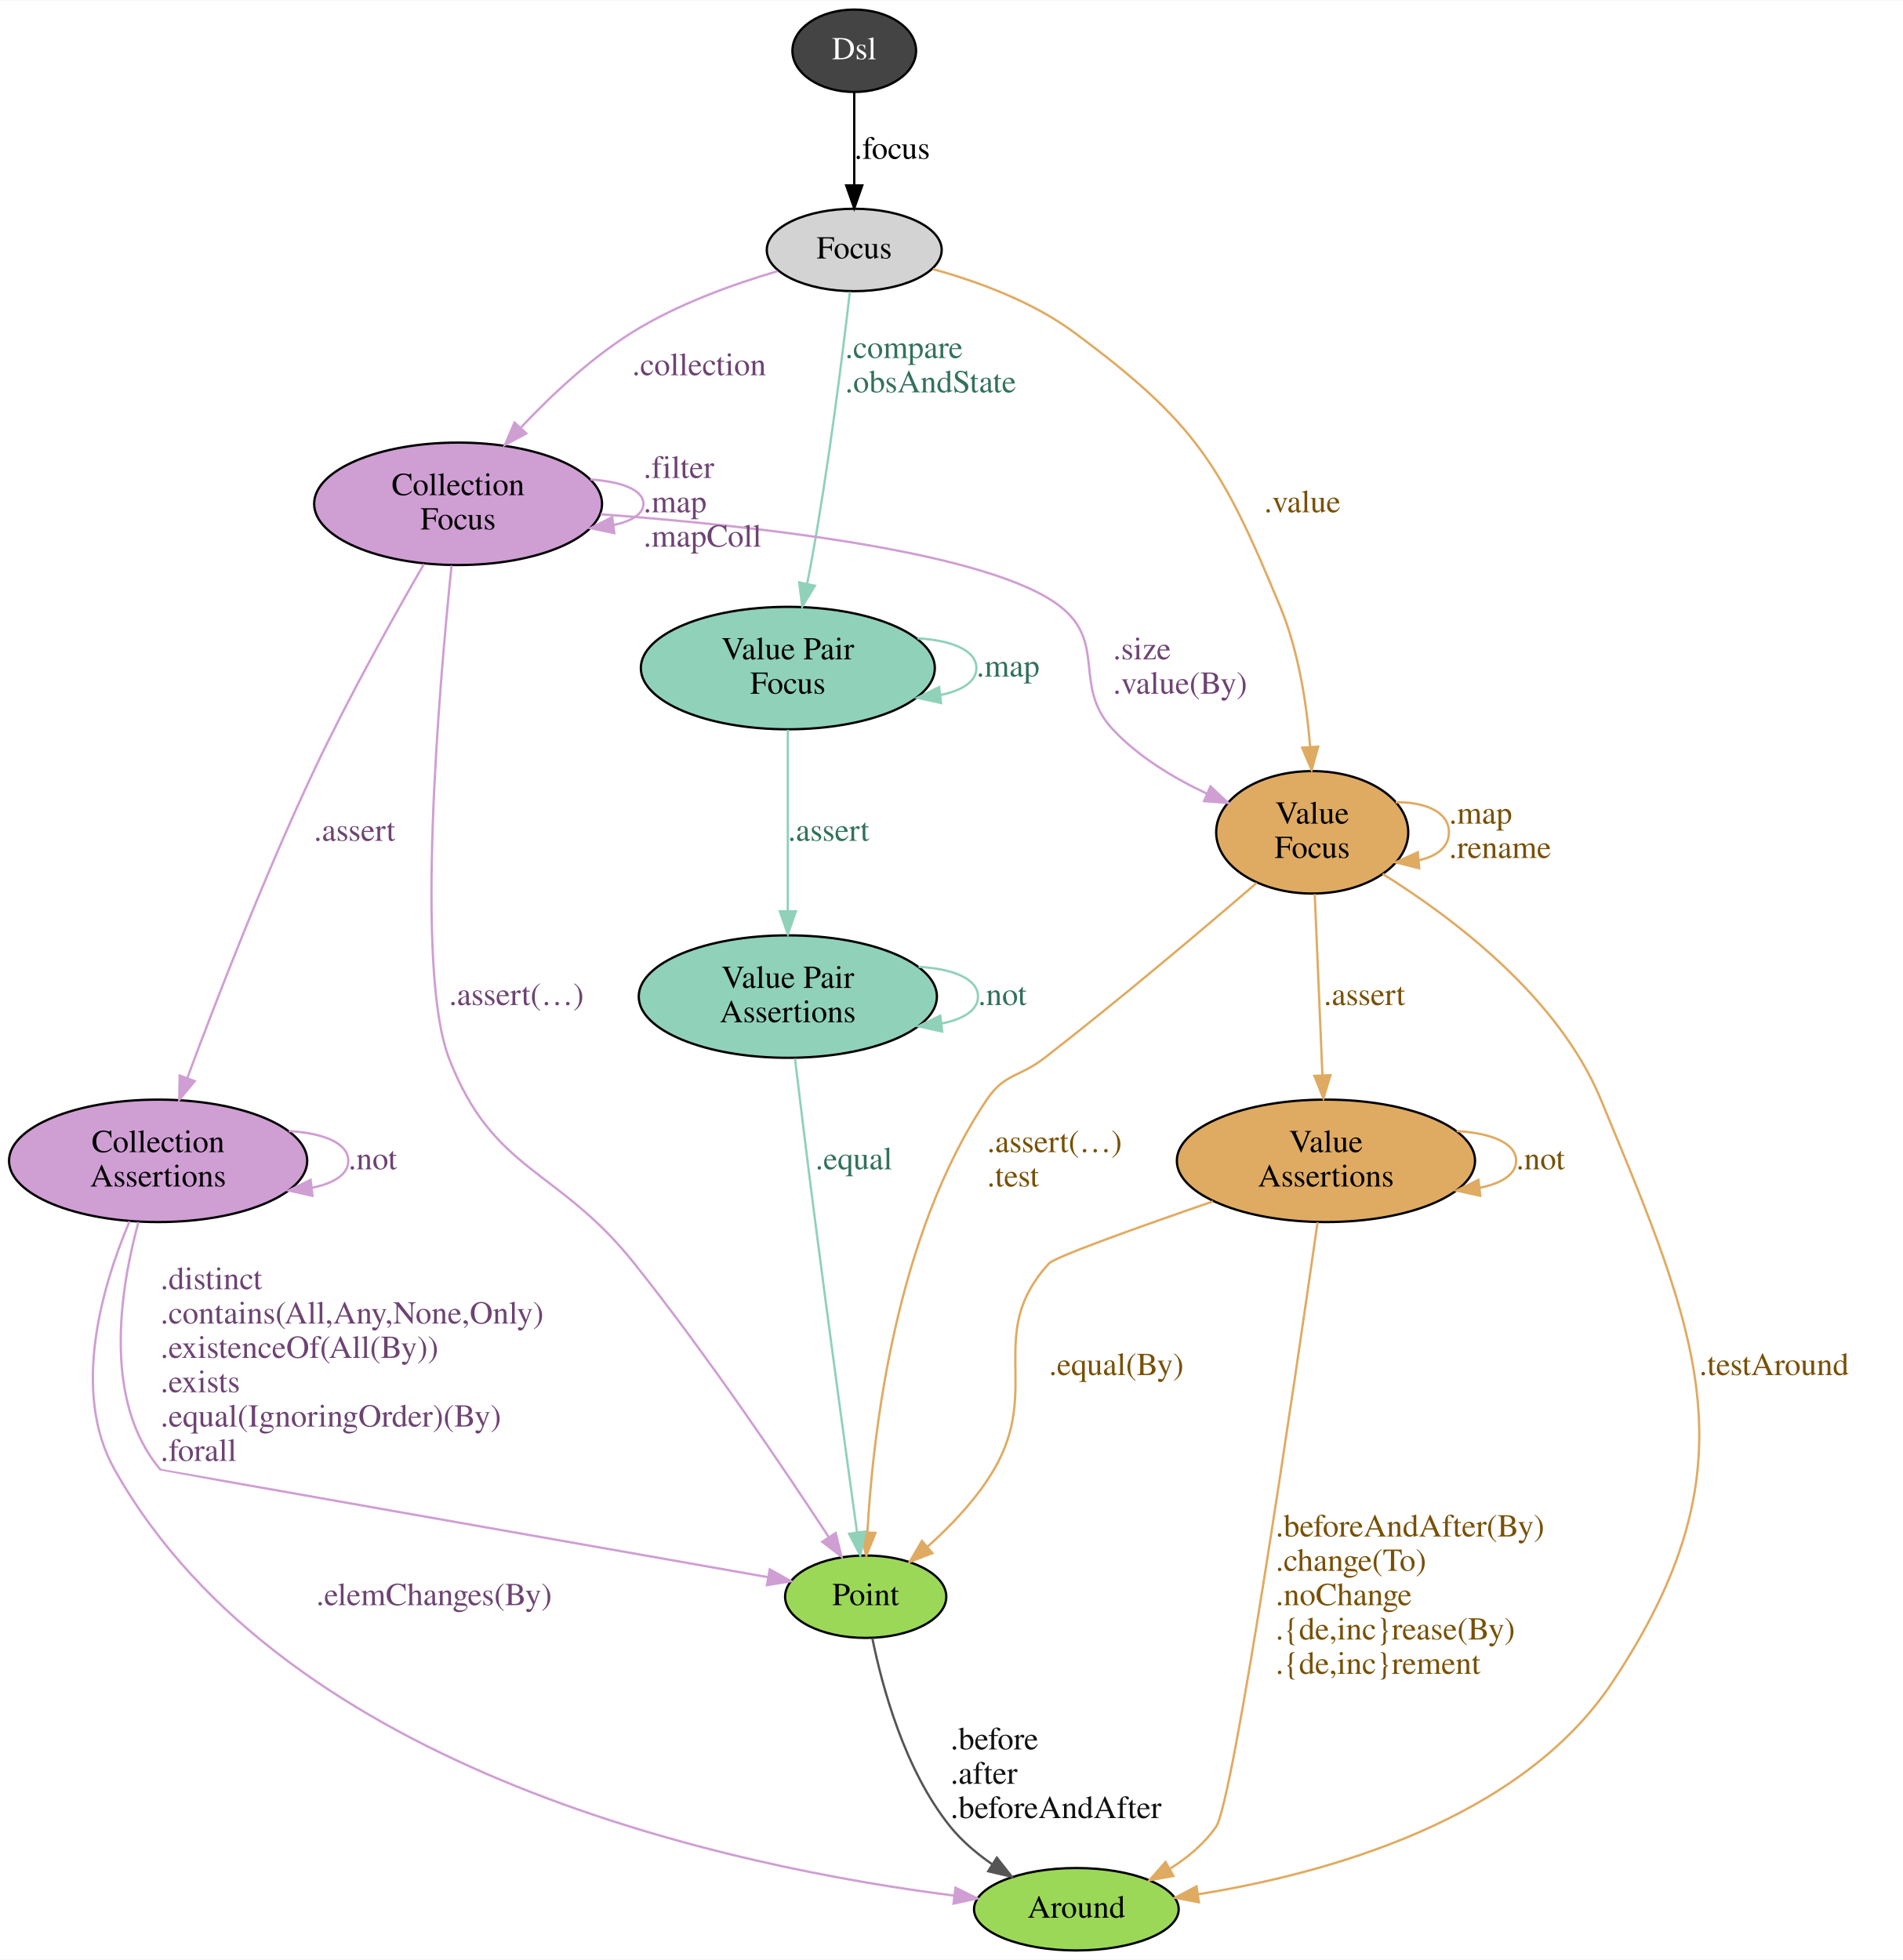
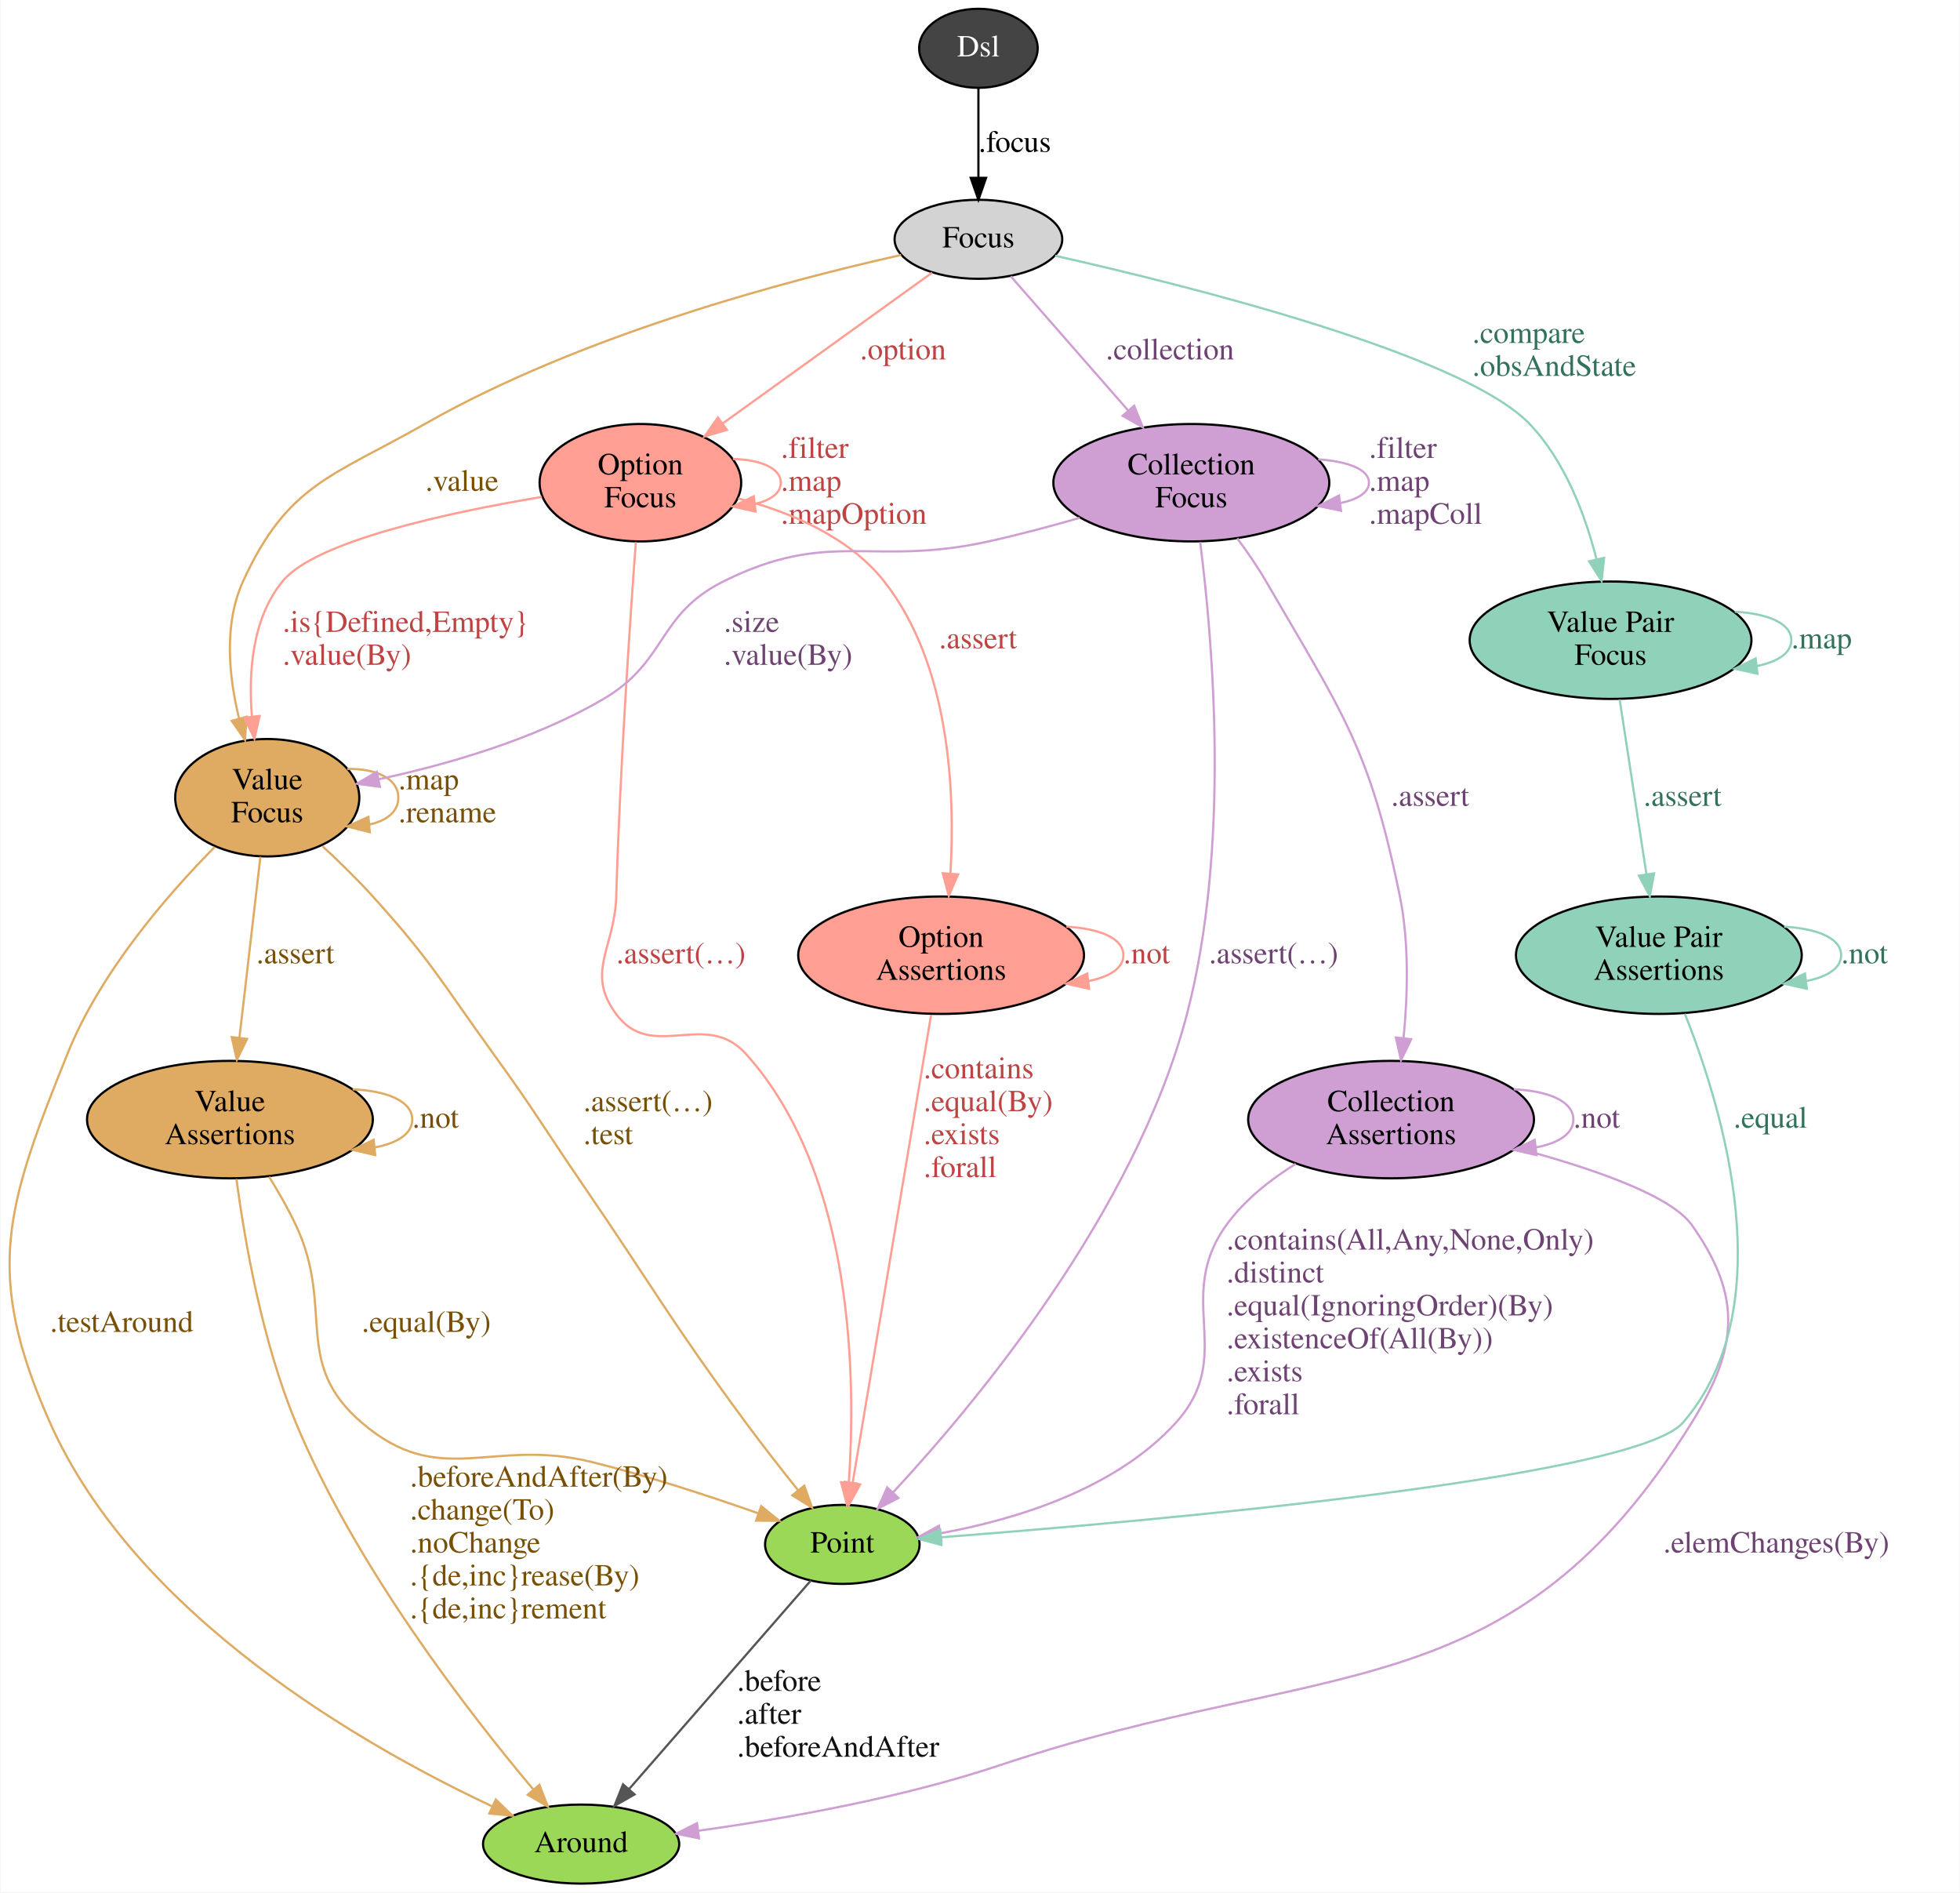
- <svg xmlns="http://www.w3.org/2000/svg" width="831pt" height="856pt" viewBox="0.00 0.00 831.05 855.70">
-   <g id="graph0" class="graph" transform="scale(1 1) rotate(0) translate(4 851.701)">
-     <polygon fill="white" stroke="none" points="-4,4 -4,-851.701 827.054,-851.701 827.054,4 -4,4" />
+ <svg xmlns="http://www.w3.org/2000/svg" width="893pt" height="862pt" viewBox="0.00 0.00 892.55 861.96">
+   <g id="graph0" class="graph" transform="scale(1 1) rotate(0) translate(4 857.9605)">
+     <polygon fill="#ffffff" stroke="transparent" points="-4,4 -4,-857.961 888.553,-857.961 888.553,4 -4,4" />
    <g id="node1" class="node">
-       <ellipse fill="#444444" stroke="black" cx="369.054" cy="-829.701" rx="27" ry="18" />
-       <text text-anchor="middle" x="369.054" y="-826.001" font-family="Times,serif" font-size="14.00" fill="white">Dsl</text>
+       <ellipse fill="#444444" stroke="#000000" cx="441.553" cy="-835.961" rx="27" ry="18" />
+       <text text-anchor="middle" x="441.553" y="-832.26" font-family="Times,serif" font-size="14.00" fill="#ffffff">Dsl</text>
    </g>
    <g id="node4" class="node">
-       <ellipse fill="lightgrey" stroke="black" cx="369.054" cy="-742.701" rx="38.194" ry="18" />
-       <text text-anchor="middle" x="369.054" y="-739.001" font-family="Times,serif" font-size="14.00">Focus</text>
+       <ellipse fill="#d3d3d3" stroke="#000000" cx="441.553" cy="-748.961" rx="38.194" ry="18" />
+       <text text-anchor="middle" x="441.553" y="-745.26" font-family="Times,serif" font-size="14.00" fill="#000000">Focus</text>
    </g>
    <g id="edge2" class="edge">
-       <path fill="none" stroke="black" d="M369.054,-811.5C369.054,-799.863 369.054,-784.248 369.054,-770.937" />
-       <polygon fill="black" stroke="black" points="372.554,-770.876 369.054,-760.876 365.554,-770.876 372.554,-770.876" />
-       <text text-anchor="start" x="369.054" y="-782.501" font-family="Times,serif" font-size="14.00">.focus</text>
+       <path fill="none" stroke="#000000" d="M441.553,-817.934C441.553,-806.152 441.553,-790.521 441.553,-777.119" />
+       <polygon fill="#000000" stroke="#000000" points="445.053,-776.964 441.553,-766.964 438.053,-776.964 445.053,-776.964" />
+       <text text-anchor="start" x="441.553" y="-788.76" font-family="Times,serif" font-size="14.00" fill="#000000">.focus</text>
    </g>
    <g id="node2" class="node">
-       <ellipse fill="#9bd858" stroke="black" cx="374.054" cy="-154.5" rx="35.194" ry="18" />
-       <text text-anchor="middle" x="374.054" y="-150.8" font-family="Times,serif" font-size="14.00">Point</text>
+       <ellipse fill="#9bd858" stroke="#000000" cx="379.553" cy="-154.5" rx="35.194" ry="18" />
+       <text text-anchor="middle" x="379.553" y="-150.8" font-family="Times,serif" font-size="14.00" fill="#000000">Point</text>
    </g>
    <g id="node3" class="node">
-       <ellipse fill="#9bd858" stroke="black" cx="466.054" cy="-18" rx="44.693" ry="18" />
-       <text text-anchor="middle" x="466.054" y="-14.3" font-family="Times,serif" font-size="14.00">Around</text>
+       <ellipse fill="#9bd858" stroke="#000000" cx="260.553" cy="-18" rx="44.693" ry="18" />
+       <text text-anchor="middle" x="260.553" y="-14.3" font-family="Times,serif" font-size="14.00" fill="#000000">Around</text>
    </g>
    <g id="edge1" class="edge">
-       <path fill="none" stroke="#555555" d="M376.952,-136.353C381.27,-115.091 391.12,-78.648 411.054,-54 416.108,-47.75 422.591,-42.275 429.32,-37.625" />
-       <polygon fill="#555555" stroke="#555555" points="431.325,-40.498 437.887,-32.18 427.57,-34.59 431.325,-40.498" />
-       <text text-anchor="start" x="411.054" y="-87.8" font-family="Times,serif" font-size="14.00" fill="#111111">.before</text>
-       <text text-anchor="start" x="411.054" y="-72.8" font-family="Times,serif" font-size="14.00" fill="#111111">.after</text>
-       <text text-anchor="start" x="411.054" y="-57.8" font-family="Times,serif" font-size="14.00" fill="#111111">.beforeAndAfter</text>
+       <path fill="none" stroke="#555555" d="M365.199,-138.035C344.606,-114.414 306.512,-70.718 282.408,-43.069" />
+       <polygon fill="#555555" stroke="#555555" points="284.918,-40.622 275.708,-35.384 279.642,-45.222 284.918,-40.622" />
+       <text text-anchor="start" x="331.553" y="-87.8" font-family="Times,serif" font-size="14.00" fill="#111111">.before</text>
+       <text text-anchor="start" x="331.553" y="-72.8" font-family="Times,serif" font-size="14.00" fill="#111111">.after</text>
+       <text text-anchor="start" x="331.553" y="-57.8" font-family="Times,serif" font-size="14.00" fill="#111111">.beforeAndAfter</text>
    </g>
    <g id="node5" class="node">
-       <ellipse fill="#dfab62" stroke="black" cx="569.054" cy="-488.35" rx="41.94" ry="26.741" />
-       <text text-anchor="middle" x="569.054" y="-492.15" font-family="Times,serif" font-size="14.00">Value</text>
-       <text text-anchor="middle" x="569.054" y="-477.15" font-family="Times,serif" font-size="14.00">Focus</text>
+       <ellipse fill="#dfab62" stroke="#000000" cx="117.553" cy="-494.61" rx="41.94" ry="26.741" />
+       <text text-anchor="middle" x="117.553" y="-498.41" font-family="Times,serif" font-size="14.00" fill="#000000">Value</text>
+       <text text-anchor="middle" x="117.553" y="-483.41" font-family="Times,serif" font-size="14.00" fill="#000000">Focus</text>
    </g>
    <g id="edge3" class="edge">
-       <path fill="none" stroke="#dfab62" d="M403.373,-734.343C422.813,-728.973 446.813,-720.223 465.054,-706.701 518.535,-667.053 529.528,-648.447 555.054,-586.96 563.085,-567.616 566.637,-544.468 568.157,-525.57" />
-       <polygon fill="#dfab62" stroke="#dfab62" points="571.652,-525.765 568.808,-515.559 564.667,-525.311 571.652,-525.765" />
-       <text text-anchor="start" x="548.054" y="-628.131" font-family="Times,serif" font-size="14.00" fill="#785005">.value</text>
+       <path fill="none" stroke="#dfab62" d="M406.346,-741.813C355.919,-730.584 261.303,-705.78 189.553,-664.961 147.173,-640.85 126.835,-637.56 106.553,-593.22 97.644,-573.745 99.983,-549.927 104.746,-530.579" />
+       <polygon fill="#dfab62" stroke="#dfab62" points="108.126,-531.486 107.411,-520.916 101.378,-529.625 108.126,-531.486" />
+       <text text-anchor="start" x="189.553" y="-634.39" font-family="Times,serif" font-size="14.00" fill="#785005">.value</text>
    </g>
    <g id="node7" class="node">
-       <ellipse fill="#cf9ed3" stroke="black" cx="196.054" cy="-631.831" rx="62.865" ry="26.741" />
-       <text text-anchor="middle" x="196.054" y="-635.631" font-family="Times,serif" font-size="14.00">Collection</text>
-       <text text-anchor="middle" x="196.054" y="-620.631" font-family="Times,serif" font-size="14.00">Focus</text>
+       <ellipse fill="#ff9e93" stroke="#000000" cx="287.553" cy="-638.09" rx="45.924" ry="26.741" />
+       <text text-anchor="middle" x="287.553" y="-641.89" font-family="Times,serif" font-size="14.00" fill="#000000">Option</text>
+       <text text-anchor="middle" x="287.553" y="-626.89" font-family="Times,serif" font-size="14.00" fill="#000000">Focus</text>
    </g>
    <g id="edge11" class="edge">
-       <path fill="none" stroke="#cf9ed3" d="M335.581,-733.445C316.114,-727.735 291.637,-718.944 272.054,-706.701 254.151,-695.508 237.027,-679.507 223.582,-665.257" />
-       <polygon fill="#cf9ed3" stroke="#cf9ed3" points="225.853,-662.557 216.509,-657.563 220.7,-667.294 225.853,-662.557" />
-       <text text-anchor="start" x="272.054" y="-688.001" font-family="Times,serif" font-size="14.00" fill="#6e4373">.collection</text>
+       <path fill="none" stroke="#ff9e93" d="M420.463,-733.777C395.916,-716.105 354.922,-686.592 324.94,-665.006" />
+       <polygon fill="#ff9e93" stroke="#ff9e93" points="326.959,-662.147 316.798,-659.145 322.869,-667.828 326.959,-662.147" />
+       <text text-anchor="start" x="387.553" y="-694.26" font-family="Times,serif" font-size="14.00" fill="#be4343">.option</text>
    </g>
    <g id="node9" class="node">
-       <ellipse fill="#90d1ba" stroke="black" cx="340.054" cy="-560.09" rx="64.194" ry="26.741" />
-       <text text-anchor="middle" x="340.054" y="-563.89" font-family="Times,serif" font-size="14.00">Value Pair</text>
-       <text text-anchor="middle" x="340.054" y="-548.89" font-family="Times,serif" font-size="14.00">Focus</text>
+       <ellipse fill="#cf9ed3" stroke="#000000" cx="538.553" cy="-638.09" rx="62.865" ry="26.741" />
+       <text text-anchor="middle" x="538.553" y="-641.89" font-family="Times,serif" font-size="14.00" fill="#000000">Collection</text>
+       <text text-anchor="middle" x="538.553" y="-626.89" font-family="Times,serif" font-size="14.00" fill="#000000">Focus</text>
+     </g>
+     <g id="edge18" class="edge">
+       <path fill="none" stroke="#cf9ed3" d="M456.285,-732.122C470.415,-715.971 492.137,-691.144 509.712,-671.055" />
+       <polygon fill="#cf9ed3" stroke="#cf9ed3" points="512.514,-673.168 516.464,-663.337 507.246,-668.559 512.514,-673.168" />
+       <text text-anchor="start" x="499.553" y="-694.26" font-family="Times,serif" font-size="14.00" fill="#6e4373">.collection</text>
+     </g>
+     <g id="node11" class="node">
+       <ellipse fill="#90d1ba" stroke="#000000" cx="729.553" cy="-566.35" rx="64.194" ry="26.741" />
+       <text text-anchor="middle" x="729.553" y="-570.15" font-family="Times,serif" font-size="14.00" fill="#000000">Value Pair</text>
+       <text text-anchor="middle" x="729.553" y="-555.15" font-family="Times,serif" font-size="14.00" fill="#000000">Focus</text>
+     </g>
+     <g id="edge26" class="edge">
+       <path fill="none" stroke="#90d1ba" d="M476.482,-741.475C538.042,-727.623 662.222,-696.516 692.553,-664.961 708.705,-648.157 717.945,-623.64 723.152,-603.256" />
+       <polygon fill="#90d1ba" stroke="#90d1ba" points="726.603,-603.869 725.46,-593.336 719.785,-602.283 726.603,-603.869" />
+       <text text-anchor="start" x="666.553" y="-701.76" font-family="Times,serif" font-size="14.00" fill="#32715d">.compare</text>
+       <text text-anchor="start" x="666.553" y="-686.76" font-family="Times,serif" font-size="14.00" fill="#32715d">.obsAndState</text>
+     </g>
+     <g id="edge7" class="edge">
+       <path fill="none" stroke="#dfab62" d="M142.731,-472.531C150.321,-465.496 158.503,-457.514 165.553,-449.74 192.542,-419.979 196.988,-410.54 220.553,-378 239.497,-351.841 243.314,-344.655 261.553,-318 294.412,-269.979 301.014,-256.826 335.553,-210 343.118,-199.744 351.769,-188.696 359.387,-179.178" />
+       <polygon fill="#dfab62" stroke="#dfab62" points="362.213,-181.249 365.762,-171.266 356.763,-176.857 362.213,-181.249" />
+       <text text-anchor="start" x="261.553" y="-351.8" font-family="Times,serif" font-size="14.00" fill="#785005">.assert(…)</text>
+       <text text-anchor="start" x="261.553" y="-336.8" font-family="Times,serif" font-size="14.00" fill="#785005">.test</text>
+     </g>
+     <g id="edge9" class="edge">
+       <path fill="none" stroke="#dfab62" d="M93.588,-472.145C72.024,-450.338 41.503,-415.166 26.553,-378 -1.343,-308.649 -11.826,-278.3 18.553,-210 57.884,-121.573 162.012,-62.409 220.043,-35.191" />
+       <polygon fill="#dfab62" stroke="#dfab62" points="221.662,-38.298 229.287,-30.942 218.739,-31.938 221.662,-38.298" />
+       <text text-anchor="start" x="18.553" y="-251.3" font-family="Times,serif" font-size="14.00" fill="#785005">.testAround</text>
+     </g>
+     <g id="edge4" class="edge">
+       <path fill="none" stroke="#dfab62" d="M153.999,-507.728C166.847,-507.938 177.272,-503.565 177.272,-494.61 177.272,-488.174 171.887,-484.105 164.086,-482.403" />
+       <polygon fill="#dfab62" stroke="#dfab62" points="164.273,-478.905 153.999,-481.492 163.644,-485.877 164.273,-478.905" />
+       <text text-anchor="start" x="177.272" y="-498.41" font-family="Times,serif" font-size="14.00" fill="#785005">.map</text>
+       <text text-anchor="start" x="177.272" y="-483.41" font-family="Times,serif" font-size="14.00" fill="#785005">.rename</text>
+     </g>
+     <g id="node6" class="node">
+       <ellipse fill="#dfab62" stroke="#000000" cx="100.553" cy="-348" rx="65.108" ry="26.741" />
+       <text text-anchor="middle" x="100.553" y="-351.8" font-family="Times,serif" font-size="14.00" fill="#000000">Value</text>
+       <text text-anchor="middle" x="100.553" y="-336.8" font-family="Times,serif" font-size="14.00" fill="#000000">Assertions</text>
+     </g>
+     <g id="edge5" class="edge">
+       <path fill="none" stroke="#dfab62" d="M114.435,-467.72C111.756,-444.615 107.865,-411.06 104.884,-385.349" />
+       <polygon fill="#dfab62" stroke="#dfab62" points="108.337,-384.747 103.709,-375.217 101.384,-385.553 108.337,-384.747" />
+       <text text-anchor="start" x="112.553" y="-419.17" font-family="Times,serif" font-size="14.00" fill="#785005">.assert</text>
+     </g>
+     <g id="edge8" class="edge">
+       <path fill="none" stroke="#dfab62" d="M118.376,-321.975C122.702,-315.019 127.078,-307.379 130.553,-300 148.519,-261.856 128.561,-237.465 160.553,-210 196.478,-179.159 219.606,-203.429 265.553,-192 291.152,-185.633 319.314,-176.391 341.243,-168.676" />
+       <polygon fill="#dfab62" stroke="#dfab62" points="342.602,-171.907 350.848,-165.254 340.253,-165.313 342.602,-171.907" />
+       <text text-anchor="start" x="160.553" y="-251.3" font-family="Times,serif" font-size="14.00" fill="#785005">.equal(By)</text>
+     </g>
+     <g id="edge10" class="edge">
+       <path fill="none" stroke="#dfab62" d="M103.522,-320.947C107.306,-292.483 115.276,-246.796 130.553,-210 157.846,-144.259 209.458,-77.734 238.772,-42.871" />
+       <polygon fill="#dfab62" stroke="#dfab62" points="241.556,-45 245.368,-35.114 236.224,-40.465 241.556,-45" />
+       <text text-anchor="start" x="182.553" y="-180.8" font-family="Times,serif" font-size="14.00" fill="#785005">.beforeAndAfter(By)</text>
+       <text text-anchor="start" x="182.553" y="-165.8" font-family="Times,serif" font-size="14.00" fill="#785005">.change(To)</text>
+       <text text-anchor="start" x="182.553" y="-150.8" font-family="Times,serif" font-size="14.00" fill="#785005">.noChange</text>
+       <text text-anchor="start" x="182.553" y="-135.8" font-family="Times,serif" font-size="14.00" fill="#785005">.{de,inc}rease(By)</text>
+       <text text-anchor="start" x="182.553" y="-120.8" font-family="Times,serif" font-size="14.00" fill="#785005">.{de,inc}rement</text>
+     </g>
+     <g id="edge6" class="edge">
+       <path fill="none" stroke="#dfab62" d="M156.449,-361.79C171.843,-361.124 183.607,-356.527 183.607,-348 183.607,-341.471 176.711,-337.247 166.57,-335.326" />
+       <polygon fill="#dfab62" stroke="#dfab62" points="166.772,-331.827 156.449,-334.21 166.005,-338.785 166.772,-331.827" />
+       <text text-anchor="start" x="183.607" y="-344.3" font-family="Times,serif" font-size="14.00" fill="#785005">.not</text>
+     </g>
+     <g id="edge16" class="edge">
+       <path fill="none" stroke="#ff9e93" d="M285.471,-610.976C282.777,-574.398 278.229,-507.201 276.553,-449.74 275.856,-425.866 262.34,-415.195 276.553,-396 292.867,-373.967 317.178,-398.346 335.553,-378 385.103,-323.135 385.749,-229.22 382.492,-182.542" />
+       <polygon fill="#ff9e93" stroke="#ff9e93" points="385.978,-182.219 381.681,-172.535 379.001,-182.785 385.978,-182.219" />
+       <text text-anchor="start" x="276.553" y="-419.17" font-family="Times,serif" font-size="14.00" fill="#be4343">.assert(…)</text>
+     </g>
+     <g id="edge14" class="edge">
+       <path fill="none" stroke="#ff9e93" d="M242.659,-631.622C199.762,-624.45 139.483,-611.439 124.553,-593.22 110.75,-576.377 108.91,-552.006 110.565,-531.707" />
+       <polygon fill="#ff9e93" stroke="#ff9e93" points="114.07,-531.851 111.704,-521.524 107.114,-531.073 114.07,-531.851" />
+       <text text-anchor="start" x="124.553" y="-570.15" font-family="Times,serif" font-size="14.00" fill="#be4343">.is{Defined,Empty}</text>
+       <text text-anchor="start" x="124.553" y="-555.15" font-family="Times,serif" font-size="14.00" fill="#be4343">.value(By)</text>
+     </g>
+     <g id="edge12" class="edge">
+       <path fill="none" stroke="#ff9e93" d="M329.69,-648.933C341.989,-648.558 351.515,-644.944 351.515,-638.09 351.515,-633.271 346.805,-630.054 339.734,-628.438" />
+       <polygon fill="#ff9e93" stroke="#ff9e93" points="340.033,-624.949 329.69,-627.248 339.209,-631.901 340.033,-624.949" />
+       <text text-anchor="start" x="351.515" y="-649.39" font-family="Times,serif" font-size="14.00" fill="#be4343">.filter</text>
+       <text text-anchor="start" x="351.515" y="-634.39" font-family="Times,serif" font-size="14.00" fill="#be4343">.map</text>
+       <text text-anchor="start" x="351.515" y="-619.39" font-family="Times,serif" font-size="14.00" fill="#be4343">.mapOption</text>
+     </g>
+     <g id="node8" class="node">
+       <ellipse fill="#ff9e93" stroke="#000000" cx="424.553" cy="-422.87" rx="65.108" ry="26.741" />
+       <text text-anchor="middle" x="424.553" y="-426.67" font-family="Times,serif" font-size="14.00" fill="#000000">Option</text>
+       <text text-anchor="middle" x="424.553" y="-411.67" font-family="Times,serif" font-size="14.00" fill="#000000">Assertions</text>
+     </g>
+     <g id="edge13" class="edge">
+       <path fill="none" stroke="#ff9e93" d="M332.065,-630.95C355.381,-624.866 382.373,-613.683 398.553,-593.22 428.49,-555.36 431.02,-497.563 428.798,-459.995" />
+       <polygon fill="#ff9e93" stroke="#ff9e93" points="432.284,-459.686 428.063,-449.968 425.303,-460.197 432.284,-459.686" />
+       <text text-anchor="start" x="423.553" y="-562.65" font-family="Times,serif" font-size="14.00" fill="#be4343">.assert</text>
+     </g>
+     <g id="edge17" class="edge">
+       <path fill="none" stroke="#ff9e93" d="M419.99,-395.66C411.417,-344.529 392.982,-234.59 384.282,-182.706" />
+       <polygon fill="#ff9e93" stroke="#ff9e93" points="387.686,-181.841 382.581,-172.557 380.783,-182.998 387.686,-181.841" />
+       <text text-anchor="start" x="416.553" y="-366.8" font-family="Times,serif" font-size="14.00" fill="#be4343">.contains</text>
+       <text text-anchor="start" x="416.553" y="-351.8" font-family="Times,serif" font-size="14.00" fill="#be4343">.equal(By)</text>
+       <text text-anchor="start" x="416.553" y="-336.8" font-family="Times,serif" font-size="14.00" fill="#be4343">.exists</text>
+       <text text-anchor="start" x="416.553" y="-321.8" font-family="Times,serif" font-size="14.00" fill="#be4343">.forall</text>
+     </g>
+     <g id="edge15" class="edge">
+       <path fill="none" stroke="#ff9e93" d="M481.616,-435.86C496.433,-435.061 507.607,-430.731 507.607,-422.87 507.607,-416.913 501.19,-412.983 491.633,-411.082" />
+       <polygon fill="#ff9e93" stroke="#ff9e93" points="491.961,-407.596 481.616,-409.88 491.128,-414.546 491.961,-407.596" />
+       <text text-anchor="start" x="507.607" y="-419.17" font-family="Times,serif" font-size="14.00" fill="#be4343">.not</text>
+     </g>
+     <g id="edge23" class="edge">
+       <path fill="none" stroke="#cf9ed3" d="M542.58,-611.017C548.394,-565.66 556.405,-471.832 536.553,-396 512.925,-305.745 440.354,-218.78 402.724,-178.243" />
+       <polygon fill="#cf9ed3" stroke="#cf9ed3" points="405.091,-175.651 395.689,-170.768 399.993,-180.449 405.091,-175.651" />
+       <text text-anchor="start" x="546.553" y="-419.17" font-family="Times,serif" font-size="14.00" fill="#6e4373">.assert(…)</text>
+     </g>
+     <g id="edge21" class="edge">
+       <path fill="none" stroke="#cf9ed3" d="M487.699,-622.081C474.099,-618.162 459.345,-614.233 445.553,-611.22 392.865,-599.71 373.845,-617.228 325.553,-593.22 294.95,-578.007 300.048,-556.744 270.553,-539.48 239.109,-521.076 199.554,-509.735 168.54,-503.06" />
+       <polygon fill="#cf9ed3" stroke="#cf9ed3" points="168.873,-499.556 158.374,-500.972 167.465,-506.413 168.873,-499.556" />
+       <text text-anchor="start" x="325.553" y="-570.15" font-family="Times,serif" font-size="14.00" fill="#6e4373">.size</text>
+       <text text-anchor="start" x="325.553" y="-555.15" font-family="Times,serif" font-size="14.00" fill="#6e4373">.value(By)</text>
    </g>
    <g id="edge19" class="edge">
-       <path fill="none" stroke="#90d1ba" d="M367.129,-724.356C364.13,-698.319 357.867,-647.633 350.054,-604.96 349.569,-602.314 349.034,-599.586 348.471,-596.846" />
-       <polygon fill="#90d1ba" stroke="#90d1ba" points="351.876,-596.033 346.347,-586.995 345.033,-597.508 351.876,-596.033" />
-       <text text-anchor="start" x="365.054" y="-695.501" font-family="Times,serif" font-size="14.00" fill="#32715d">.compare</text>
-       <text text-anchor="start" x="365.054" y="-680.501" font-family="Times,serif" font-size="14.00" fill="#32715d">.obsAndState</text>
-     </g>
-     <g id="edge7" class="edge">
-       <path fill="none" stroke="#dfab62" d="M544.819,-466.267C521.442,-446.139 484.872,-415.193 452.054,-389.74 441.235,-381.349 434.712,-383.09 427.054,-371.74 387.093,-312.516 377.208,-226.086 374.8,-182.61" />
-       <polygon fill="#dfab62" stroke="#dfab62" points="378.292,-182.353 374.335,-172.525 371.299,-182.676 378.292,-182.353" />
-       <text text-anchor="start" x="427.054" y="-348.67" font-family="Times,serif" font-size="14.00" fill="#785005">.assert(…)</text>
-       <text text-anchor="start" x="427.054" y="-333.67" font-family="Times,serif" font-size="14.00" fill="#785005">.test</text>
-     </g>
-     <g id="edge9" class="edge">
-       <path fill="none" stroke="#dfab62" d="M599.802,-470.182C630.782,-450.873 676.569,-416.301 695.054,-371.74 738.444,-267.143 762.782,-211.278 700.054,-117 659.974,-56.762 574.976,-33.479 519.212,-24.528" />
-       <polygon fill="#dfab62" stroke="#dfab62" points="519.567,-21.042 509.158,-23.018 518.527,-27.964 519.567,-21.042" />
-       <text text-anchor="start" x="738.054" y="-251.3" font-family="Times,serif" font-size="14.00" fill="#785005">.testAround</text>
-     </g>
-     <g id="edge4" class="edge">
-       <path fill="none" stroke="#dfab62" d="M605.5,-501.468C618.348,-501.678 628.773,-497.305 628.773,-488.35 628.773,-481.914 623.387,-477.845 615.587,-476.143" />
-       <polygon fill="#dfab62" stroke="#dfab62" points="615.774,-472.646 605.5,-475.232 615.145,-479.617 615.774,-472.646" />
-       <text text-anchor="start" x="628.773" y="-492.15" font-family="Times,serif" font-size="14.00" fill="#785005">.map</text>
-       <text text-anchor="start" x="628.773" y="-477.15" font-family="Times,serif" font-size="14.00" fill="#785005">.rename</text>
-     </g>
-     <g id="node6" class="node">
-       <ellipse fill="#dfab62" stroke="black" cx="575.054" cy="-344.87" rx="65.108" ry="26.741" />
-       <text text-anchor="middle" x="575.054" y="-348.67" font-family="Times,serif" font-size="14.00">Value</text>
-       <text text-anchor="middle" x="575.054" y="-333.67" font-family="Times,serif" font-size="14.00">Assertions</text>
-     </g>
-     <g id="edge5" class="edge">
-       <path fill="none" stroke="#dfab62" d="M570.154,-461.401C571.096,-439.204 572.461,-407.011 573.511,-382.244" />
-       <polygon fill="#dfab62" stroke="#dfab62" points="577.013,-382.274 573.94,-372.134 570.019,-381.977 577.013,-382.274" />
-       <text text-anchor="start" x="574.054" y="-412.91" font-family="Times,serif" font-size="14.00" fill="#785005">.assert</text>
-     </g>
-     <g id="edge8" class="edge">
-       <path fill="none" stroke="#dfab62" d="M525.692,-327.141C493.41,-316.01 456.724,-302.914 454.054,-300 426.085,-269.479 450.974,-245.723 430.054,-210 422.624,-197.313 411.449,-185.6 401.031,-176.311" />
-       <polygon fill="#dfab62" stroke="#dfab62" points="403.165,-173.532 393.286,-169.704 398.622,-178.857 403.165,-173.532" />
-       <text text-anchor="start" x="454.054" y="-251.3" font-family="Times,serif" font-size="14.00" fill="#785005">.equal(By)</text>
-     </g>
-     <g id="edge10" class="edge">
-       <path fill="none" stroke="#dfab62" d="M571.386,-318.02C561.513,-249.001 534.61,-64.88 527.054,-54 521.948,-46.648 514.764,-40.636 507.111,-35.8" />
-       <polygon fill="#dfab62" stroke="#dfab62" points="508.435,-32.528 498.007,-30.654 504.99,-38.622 508.435,-32.528" />
-       <text text-anchor="start" x="553.054" y="-180.8" font-family="Times,serif" font-size="14.00" fill="#785005">.beforeAndAfter(By)</text>
-       <text text-anchor="start" x="553.054" y="-165.8" font-family="Times,serif" font-size="14.00" fill="#785005">.change(To)</text>
-       <text text-anchor="start" x="553.054" y="-150.8" font-family="Times,serif" font-size="14.00" fill="#785005">.noChange</text>
-       <text text-anchor="start" x="553.054" y="-135.8" font-family="Times,serif" font-size="14.00" fill="#785005">.{de,inc}rease(By)</text>
-       <text text-anchor="start" x="553.054" y="-120.8" font-family="Times,serif" font-size="14.00" fill="#785005">.{de,inc}rement</text>
-     </g>
-     <g id="edge6" class="edge">
-       <path fill="none" stroke="#dfab62" d="M632.116,-357.86C646.934,-357.061 658.108,-352.731 658.108,-344.87 658.108,-338.913 651.691,-334.983 642.134,-333.082" />
-       <polygon fill="#dfab62" stroke="#dfab62" points="642.462,-329.596 632.116,-331.88 641.628,-336.546 642.462,-329.596" />
-       <text text-anchor="start" x="658.108" y="-341.17" font-family="Times,serif" font-size="14.00" fill="#785005">.not</text>
-     </g>
-     <g id="edge16" class="edge">
-       <path fill="none" stroke="#cf9ed3" d="M193.198,-604.86C187.653,-550.868 177.216,-428.324 192.054,-389.74 211.339,-339.592 239.599,-342.042 273.054,-300 305.179,-259.629 338.787,-209.774 357.998,-180.427" />
-       <polygon fill="#cf9ed3" stroke="#cf9ed3" points="360.955,-182.301 363.48,-172.011 355.089,-178.48 360.955,-182.301" />
-       <text text-anchor="start" x="192.054" y="-412.91" font-family="Times,serif" font-size="14.00" fill="#6e4373">.assert(…)</text>
-     </g>
-     <g id="edge14" class="edge">
-       <path fill="none" stroke="#cf9ed3" d="M258.292,-627.268C325.999,-622.231 428.658,-610.837 459.054,-586.96 479.484,-570.912 464.268,-552.157 482.054,-533.22 493.264,-521.285 508.435,-512.104 522.969,-505.3" />
-       <polygon fill="#cf9ed3" stroke="#cf9ed3" points="524.631,-508.393 532.38,-501.167 521.816,-501.983 524.631,-508.393" />
-       <text text-anchor="start" x="482.054" y="-563.89" font-family="Times,serif" font-size="14.00" fill="#6e4373">.size</text>
-       <text text-anchor="start" x="482.054" y="-548.89" font-family="Times,serif" font-size="14.00" fill="#6e4373">.value(By)</text>
-     </g>
-     <g id="edge12" class="edge">
-       <path fill="none" stroke="#cf9ed3" d="M253.889,-642.466C267.205,-641.549 276.986,-638.004 276.986,-631.831 276.986,-627.345 271.823,-624.247 263.892,-622.537" />
-       <polygon fill="#cf9ed3" stroke="#cf9ed3" points="264.266,-619.055 253.889,-621.195 263.335,-625.993 264.266,-619.055" />
-       <text text-anchor="start" x="276.986" y="-643.131" font-family="Times,serif" font-size="14.00" fill="#6e4373">.filter</text>
-       <text text-anchor="start" x="276.986" y="-628.131" font-family="Times,serif" font-size="14.00" fill="#6e4373">.map</text>
-       <text text-anchor="start" x="276.986" y="-613.131" font-family="Times,serif" font-size="14.00" fill="#6e4373">.mapColl</text>
-     </g>
-     <g id="node8" class="node">
-       <ellipse fill="#cf9ed3" stroke="black" cx="65.054" cy="-344.87" rx="65.108" ry="26.741" />
-       <text text-anchor="middle" x="65.054" y="-348.67" font-family="Times,serif" font-size="14.00">Collection</text>
-       <text text-anchor="middle" x="65.054" y="-333.67" font-family="Times,serif" font-size="14.00">Assertions</text>
-     </g>
-     <g id="edge13" class="edge">
-       <path fill="none" stroke="#cf9ed3" d="M181.166,-605.561C167.81,-582.432 148.06,-547.063 133.054,-515.22 111.665,-469.833 90.716,-415.791 77.848,-381.173" />
-       <polygon fill="#cf9ed3" stroke="#cf9ed3" points="81.029,-379.683 74.281,-371.516 74.463,-382.109 81.029,-379.683" />
-       <text text-anchor="start" x="133.054" y="-484.65" font-family="Times,serif" font-size="14.00" fill="#6e4373">.assert</text>
-     </g>
-     <g id="edge17" class="edge">
-       <path fill="none" stroke="#cf9ed3" d="M56.466,-318.127C48.342,-288.446 40.778,-239.914 66.054,-210 66.188,-209.841 246.793,-177.955 331.343,-163.035" />
-       <polygon fill="#cf9ed3" stroke="#cf9ed3" points="332.162,-166.445 341.401,-161.261 330.945,-159.552 332.162,-166.445" />
-       <text text-anchor="start" x="66.054" y="-288.8" font-family="Times,serif" font-size="14.00" fill="#6e4373">.distinct</text>
-       <text text-anchor="start" x="66.054" y="-273.8" font-family="Times,serif" font-size="14.00" fill="#6e4373">.contains(All,Any,None,Only)</text>
-       <text text-anchor="start" x="66.054" y="-258.8" font-family="Times,serif" font-size="14.00" fill="#6e4373">.existenceOf(All(By))</text>
-       <text text-anchor="start" x="66.054" y="-243.8" font-family="Times,serif" font-size="14.00" fill="#6e4373">.exists</text>
-       <text text-anchor="start" x="66.054" y="-228.8" font-family="Times,serif" font-size="14.00" fill="#6e4373">.equal(IgnoringOrder)(By)</text>
-       <text text-anchor="start" x="66.054" y="-213.8" font-family="Times,serif" font-size="14.00" fill="#6e4373">.forall</text>
-     </g>
-     <g id="edge18" class="edge">
-       <path fill="none" stroke="#cf9ed3" d="M52.577,-318.46C40.612,-290.17 26.952,-243.964 46.054,-210 120.972,-76.788 317.518,-36.047 412.776,-23.935" />
-       <polygon fill="#cf9ed3" stroke="#cf9ed3" points="413.269,-27.401 422.775,-22.722 412.426,-20.452 413.269,-27.401" />
-       <text text-anchor="start" x="134.054" y="-150.8" font-family="Times,serif" font-size="14.00" fill="#6e4373">.elemChanges(By)</text>
-     </g>
-     <g id="edge15" class="edge">
-       <path fill="none" stroke="#cf9ed3" d="M122.116,-357.86C136.934,-357.061 148.108,-352.731 148.108,-344.87 148.108,-338.913 141.691,-334.983 132.134,-333.082" />
-       <polygon fill="#cf9ed3" stroke="#cf9ed3" points="132.462,-329.596 122.116,-331.88 131.628,-336.546 132.462,-329.596" />
-       <text text-anchor="start" x="148.108" y="-341.17" font-family="Times,serif" font-size="14.00" fill="#6e4373">.not</text>
+       <path fill="none" stroke="#cf9ed3" d="M596.388,-648.726C609.704,-647.809 619.485,-644.264 619.485,-638.09 619.485,-633.605 614.322,-630.507 606.391,-628.796" />
+       <polygon fill="#cf9ed3" stroke="#cf9ed3" points="606.765,-625.315 596.388,-627.455 605.834,-632.253 606.765,-625.315" />
+       <text text-anchor="start" x="619.485" y="-649.39" font-family="Times,serif" font-size="14.00" fill="#6e4373">.filter</text>
+       <text text-anchor="start" x="619.485" y="-634.39" font-family="Times,serif" font-size="14.00" fill="#6e4373">.map</text>
+       <text text-anchor="start" x="619.485" y="-619.39" font-family="Times,serif" font-size="14.00" fill="#6e4373">.mapColl</text>
+     </g>
+     <g id="node10" class="node">
+       <ellipse fill="#cf9ed3" stroke="#000000" cx="629.553" cy="-348" rx="65.108" ry="26.741" />
+       <text text-anchor="middle" x="629.553" y="-351.8" font-family="Times,serif" font-size="14.00" fill="#000000">Collection</text>
+       <text text-anchor="middle" x="629.553" y="-336.8" font-family="Times,serif" font-size="14.00" fill="#000000">Assertions</text>
    </g>
    <g id="edge20" class="edge">
-       <path fill="none" stroke="#90d1ba" d="M396.631,-573.08C411.322,-572.282 422.401,-567.952 422.401,-560.09 422.401,-554.133 416.039,-550.204 406.563,-548.302" />
-       <polygon fill="#90d1ba" stroke="#90d1ba" points="406.979,-544.827 396.631,-547.101 406.138,-551.776 406.979,-544.827" />
-       <text text-anchor="start" x="422.401" y="-556.39" font-family="Times,serif" font-size="14.00" fill="#32715d">.map</text>
-     </g>
-     <g id="node10" class="node">
-       <ellipse fill="#90d1ba" stroke="black" cx="340.054" cy="-416.61" rx="65.108" ry="26.741" />
-       <text text-anchor="middle" x="340.054" y="-420.41" font-family="Times,serif" font-size="14.00">Value Pair</text>
-       <text text-anchor="middle" x="340.054" y="-405.41" font-family="Times,serif" font-size="14.00">Assertions</text>
-     </g>
-     <g id="edge21" class="edge">
-       <path fill="none" stroke="#90d1ba" d="M340.054,-533.141C340.054,-510.944 340.054,-478.752 340.054,-453.984" />
-       <polygon fill="#90d1ba" stroke="#90d1ba" points="343.554,-453.874 340.054,-443.874 336.554,-453.874 343.554,-453.874" />
-       <text text-anchor="start" x="340.054" y="-484.65" font-family="Times,serif" font-size="14.00" fill="#32715d">.assert</text>
-     </g>
-     <g id="edge23" class="edge">
-       <path fill="none" stroke="#90d1ba" d="M343.176,-389.499C345.549,-369.834 348.926,-342.214 352.054,-318 358.213,-270.31 365.822,-214.811 370.286,-182.568" />
-       <polygon fill="#90d1ba" stroke="#90d1ba" points="373.766,-182.956 371.673,-172.57 366.832,-181.994 373.766,-182.956" />
-       <text text-anchor="start" x="352.054" y="-341.17" font-family="Times,serif" font-size="14.00" fill="#32715d">.equal</text>
+       <path fill="none" stroke="#cf9ed3" d="M559.463,-612.745C564.081,-606.558 568.731,-599.816 572.553,-593.22 607.296,-533.267 619.719,-517.638 633.553,-449.74 637.861,-428.598 637.151,-404.487 635.23,-385.045" />
+       <polygon fill="#cf9ed3" stroke="#cf9ed3" points="638.702,-384.602 634.098,-375.059 631.746,-385.39 638.702,-384.602" />
+       <text text-anchor="start" x="629.553" y="-490.91" font-family="Times,serif" font-size="14.00" fill="#6e4373">.assert</text>
+     </g>
+     <g id="edge24" class="edge">
+       <path fill="none" stroke="#cf9ed3" d="M586.125,-327.851C574.392,-320.557 562.703,-311.276 554.553,-300 530.369,-266.539 559.252,-240.614 531.553,-210 504.052,-179.605 458.524,-165.829 424.451,-159.601" />
+       <polygon fill="#cf9ed3" stroke="#cf9ed3" points="424.717,-156.097 414.277,-157.9 423.563,-163.001 424.717,-156.097" />
+       <text text-anchor="start" x="554.553" y="-288.8" font-family="Times,serif" font-size="14.00" fill="#6e4373">.contains(All,Any,None,Only)</text>
+       <text text-anchor="start" x="554.553" y="-273.8" font-family="Times,serif" font-size="14.00" fill="#6e4373">.distinct</text>
+       <text text-anchor="start" x="554.553" y="-258.8" font-family="Times,serif" font-size="14.00" fill="#6e4373">.equal(IgnoringOrder)(By)</text>
+       <text text-anchor="start" x="554.553" y="-243.8" font-family="Times,serif" font-size="14.00" fill="#6e4373">.existenceOf(All(By))</text>
+       <text text-anchor="start" x="554.553" y="-228.8" font-family="Times,serif" font-size="14.00" fill="#6e4373">.exists</text>
+       <text text-anchor="start" x="554.553" y="-213.8" font-family="Times,serif" font-size="14.00" fill="#6e4373">.forall</text>
+     </g>
+     <g id="edge25" class="edge">
+       <path fill="none" stroke="#cf9ed3" d="M686.585,-335.07C719.706,-326.279 756.784,-313.773 766.553,-300 789.693,-267.373 787.647,-243.986 766.553,-210 684.166,-77.262 599.699,-103.598 451.553,-54 406.318,-38.856 352.798,-29.459 313.938,-24.081" />
+       <polygon fill="#cf9ed3" stroke="#cf9ed3" points="314.263,-20.593 303.887,-22.734 313.334,-27.531 314.263,-20.593" />
+       <text text-anchor="start" x="753.553" y="-150.8" font-family="Times,serif" font-size="14.00" fill="#6e4373">.elemChanges(By)</text>
    </g>
    <g id="edge22" class="edge">
-       <path fill="none" stroke="#90d1ba" d="M397.116,-429.6C411.934,-428.801 423.108,-424.472 423.108,-416.61 423.108,-410.653 416.691,-406.723 407.134,-404.822" />
-       <polygon fill="#90d1ba" stroke="#90d1ba" points="407.462,-401.336 397.116,-403.621 406.628,-408.287 407.462,-401.336" />
-       <text text-anchor="start" x="423.108" y="-412.91" font-family="Times,serif" font-size="14.00" fill="#32715d">.not</text>
+       <path fill="none" stroke="#cf9ed3" d="M685.449,-361.79C700.843,-361.124 712.607,-356.527 712.607,-348 712.607,-341.471 705.711,-337.247 695.57,-335.326" />
+       <polygon fill="#cf9ed3" stroke="#cf9ed3" points="695.772,-331.827 685.449,-334.21 695.005,-338.785 695.772,-331.827" />
+       <text text-anchor="start" x="712.607" y="-344.3" font-family="Times,serif" font-size="14.00" fill="#6e4373">.not</text>
+     </g>
+     <g id="edge27" class="edge">
+       <path fill="none" stroke="#90d1ba" d="M786.13,-579.34C800.821,-578.542 811.9,-574.212 811.9,-566.35 811.9,-560.393 805.538,-556.463 796.062,-554.562" />
+       <polygon fill="#90d1ba" stroke="#90d1ba" points="796.478,-551.087 786.13,-553.361 795.637,-558.036 796.478,-551.087" />
+       <text text-anchor="start" x="811.9" y="-562.65" font-family="Times,serif" font-size="14.00" fill="#32715d">.map</text>
+     </g>
+     <g id="node12" class="node">
+       <ellipse fill="#90d1ba" stroke="#000000" cx="751.553" cy="-422.87" rx="65.108" ry="26.741" />
+       <text text-anchor="middle" x="751.553" y="-426.67" font-family="Times,serif" font-size="14.00" fill="#000000">Value Pair</text>
+       <text text-anchor="middle" x="751.553" y="-411.67" font-family="Times,serif" font-size="14.00" fill="#000000">Assertions</text>
+     </g>
+     <g id="edge28" class="edge">
+       <path fill="none" stroke="#90d1ba" d="M733.691,-539.363C737.133,-516.917 742.066,-484.74 745.877,-459.889" />
+       <polygon fill="#90d1ba" stroke="#90d1ba" points="749.377,-460.151 747.433,-449.737 742.458,-459.091 749.377,-460.151" />
+       <text text-anchor="start" x="744.553" y="-490.91" font-family="Times,serif" font-size="14.00" fill="#32715d">.assert</text>
+     </g>
+     <g id="edge30" class="edge">
+       <path fill="none" stroke="#90d1ba" d="M763.39,-396.217C781.097,-351.79 807.841,-262.324 762.553,-210 740.651,-184.696 520.849,-165.162 424.457,-157.743" />
+       <polygon fill="#90d1ba" stroke="#90d1ba" points="424.664,-154.249 414.428,-156.981 424.134,-161.229 424.664,-154.249" />
+       <text text-anchor="start" x="785.553" y="-344.3" font-family="Times,serif" font-size="14.00" fill="#32715d">.equal</text>
+     </g>
+     <g id="edge29" class="edge">
+       <path fill="none" stroke="#90d1ba" d="M808.616,-435.86C823.433,-435.061 834.607,-430.731 834.607,-422.87 834.607,-416.913 828.19,-412.983 818.633,-411.082" />
+       <polygon fill="#90d1ba" stroke="#90d1ba" points="818.961,-407.596 808.616,-409.88 818.128,-414.546 818.961,-407.596" />
+       <text text-anchor="start" x="834.607" y="-419.17" font-family="Times,serif" font-size="14.00" fill="#32715d">.not</text>
    </g>
  </g>
</svg>
